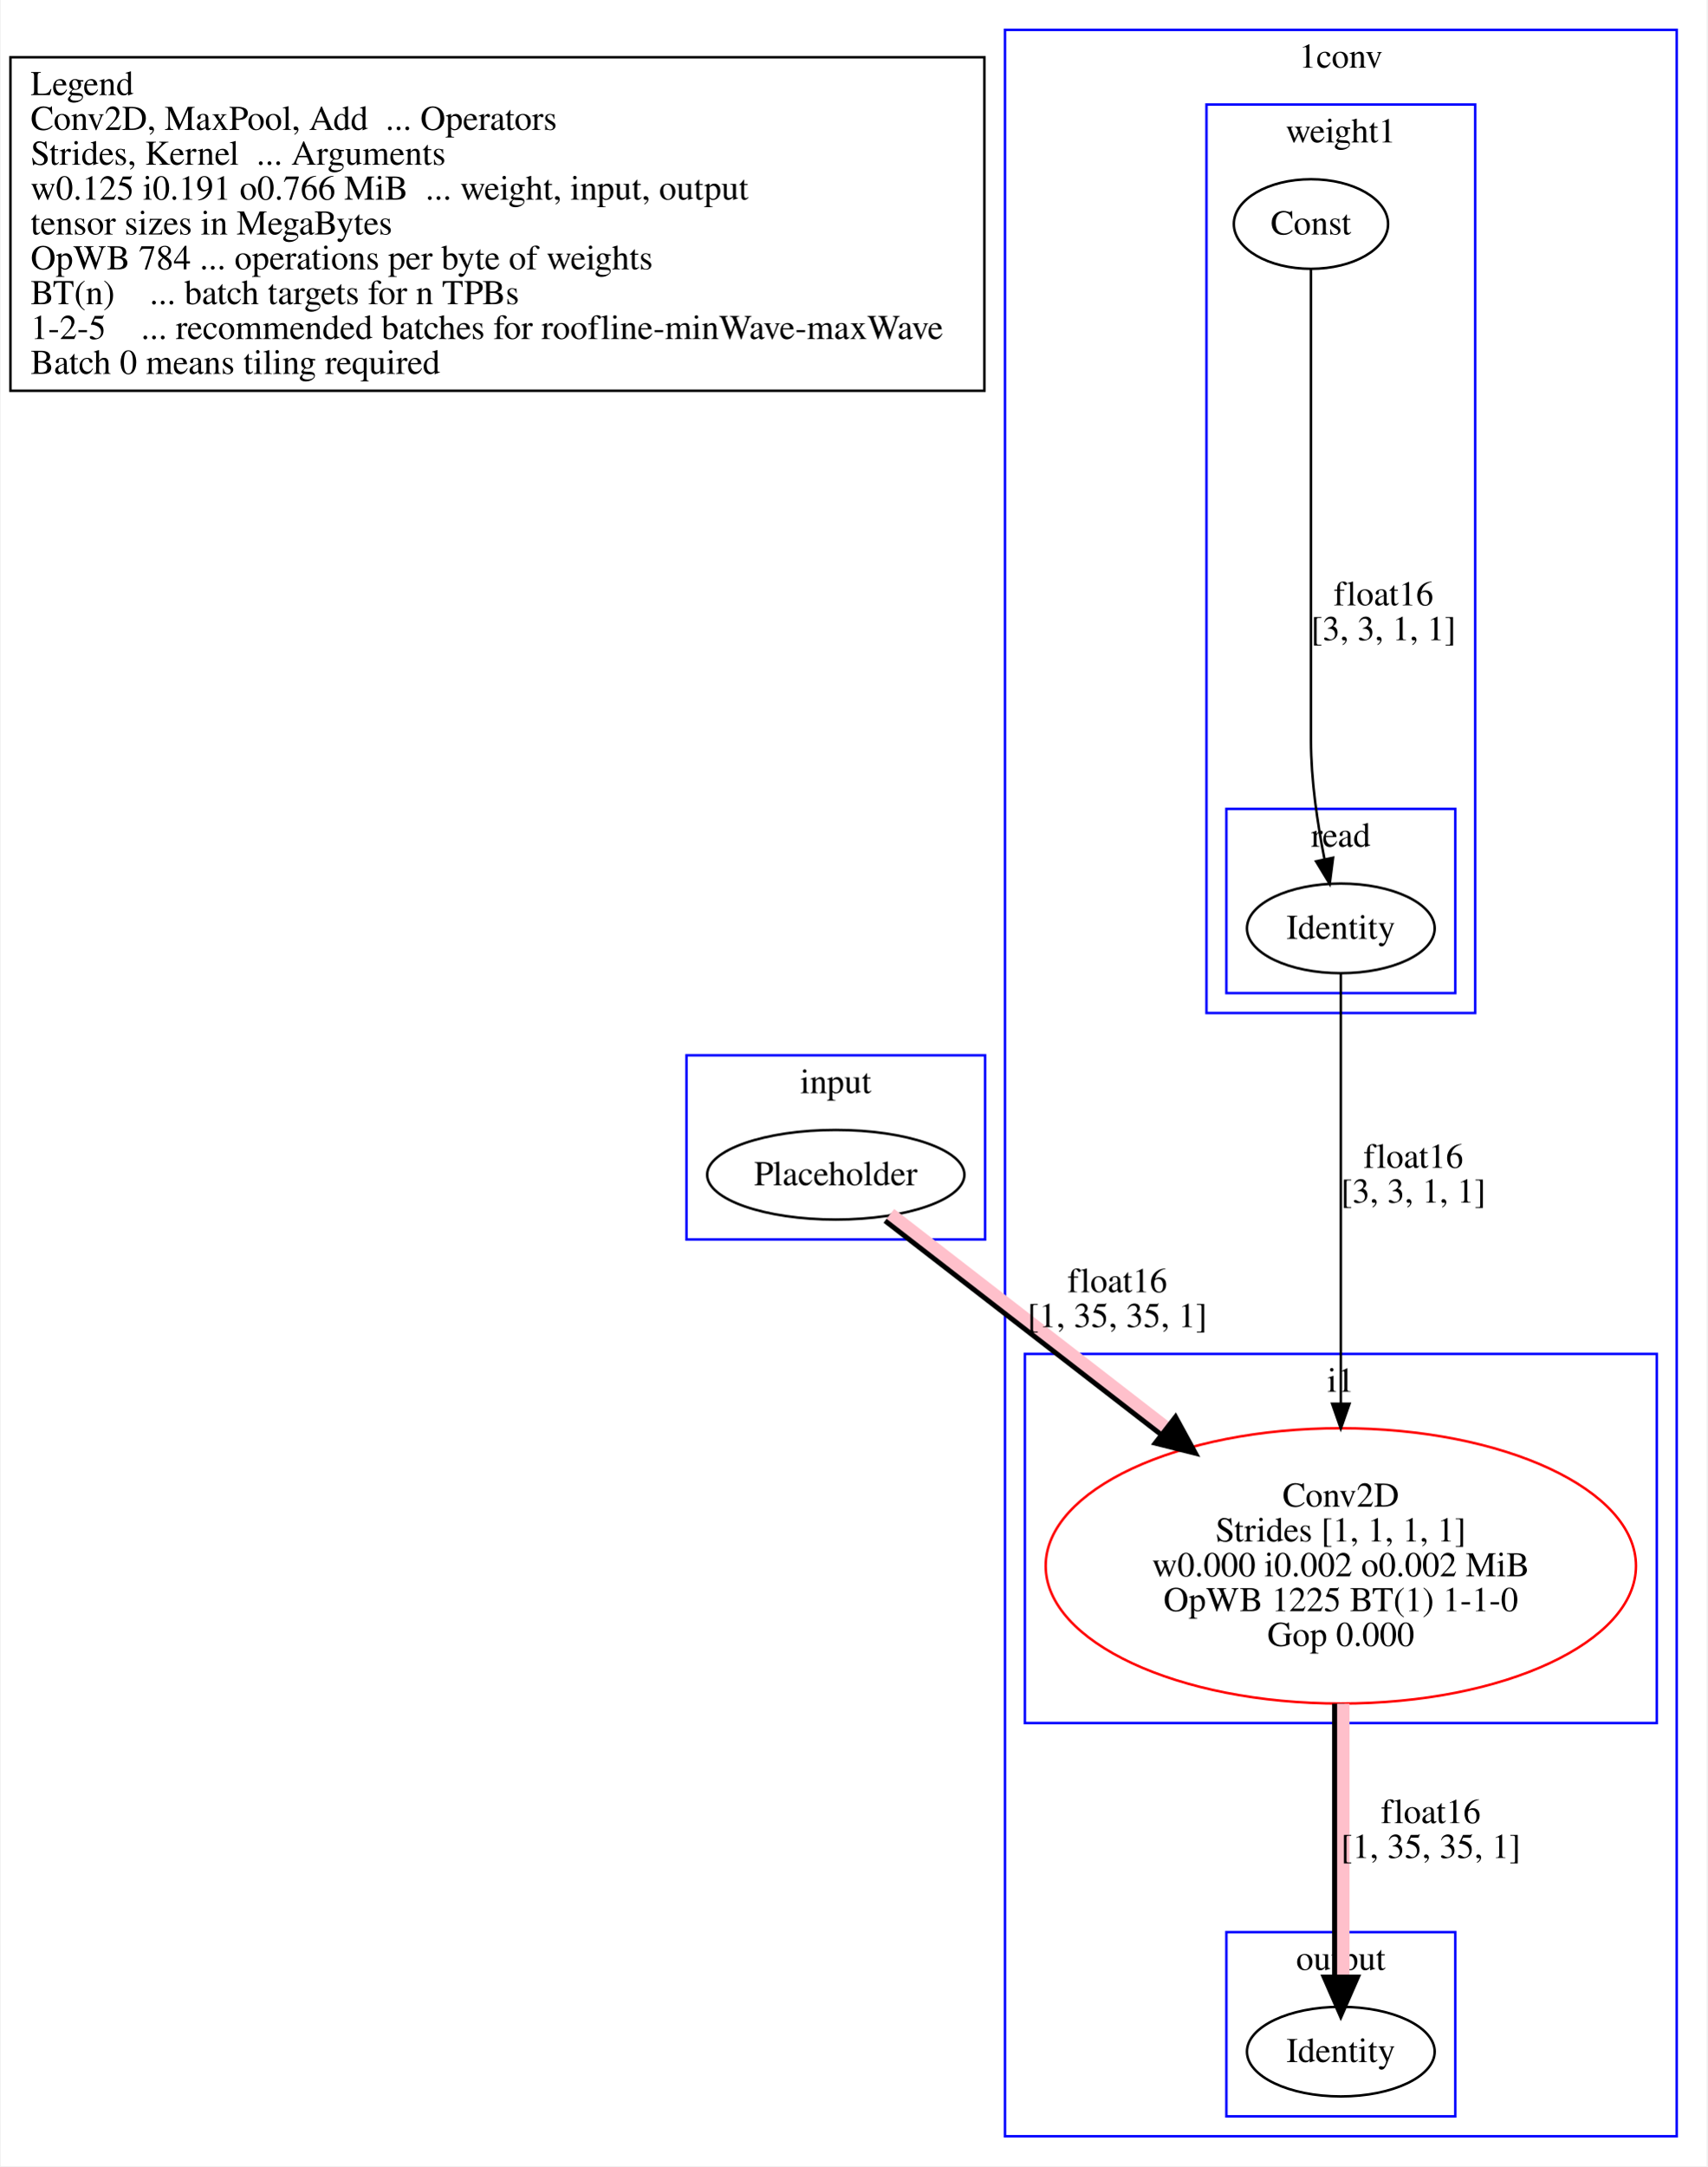
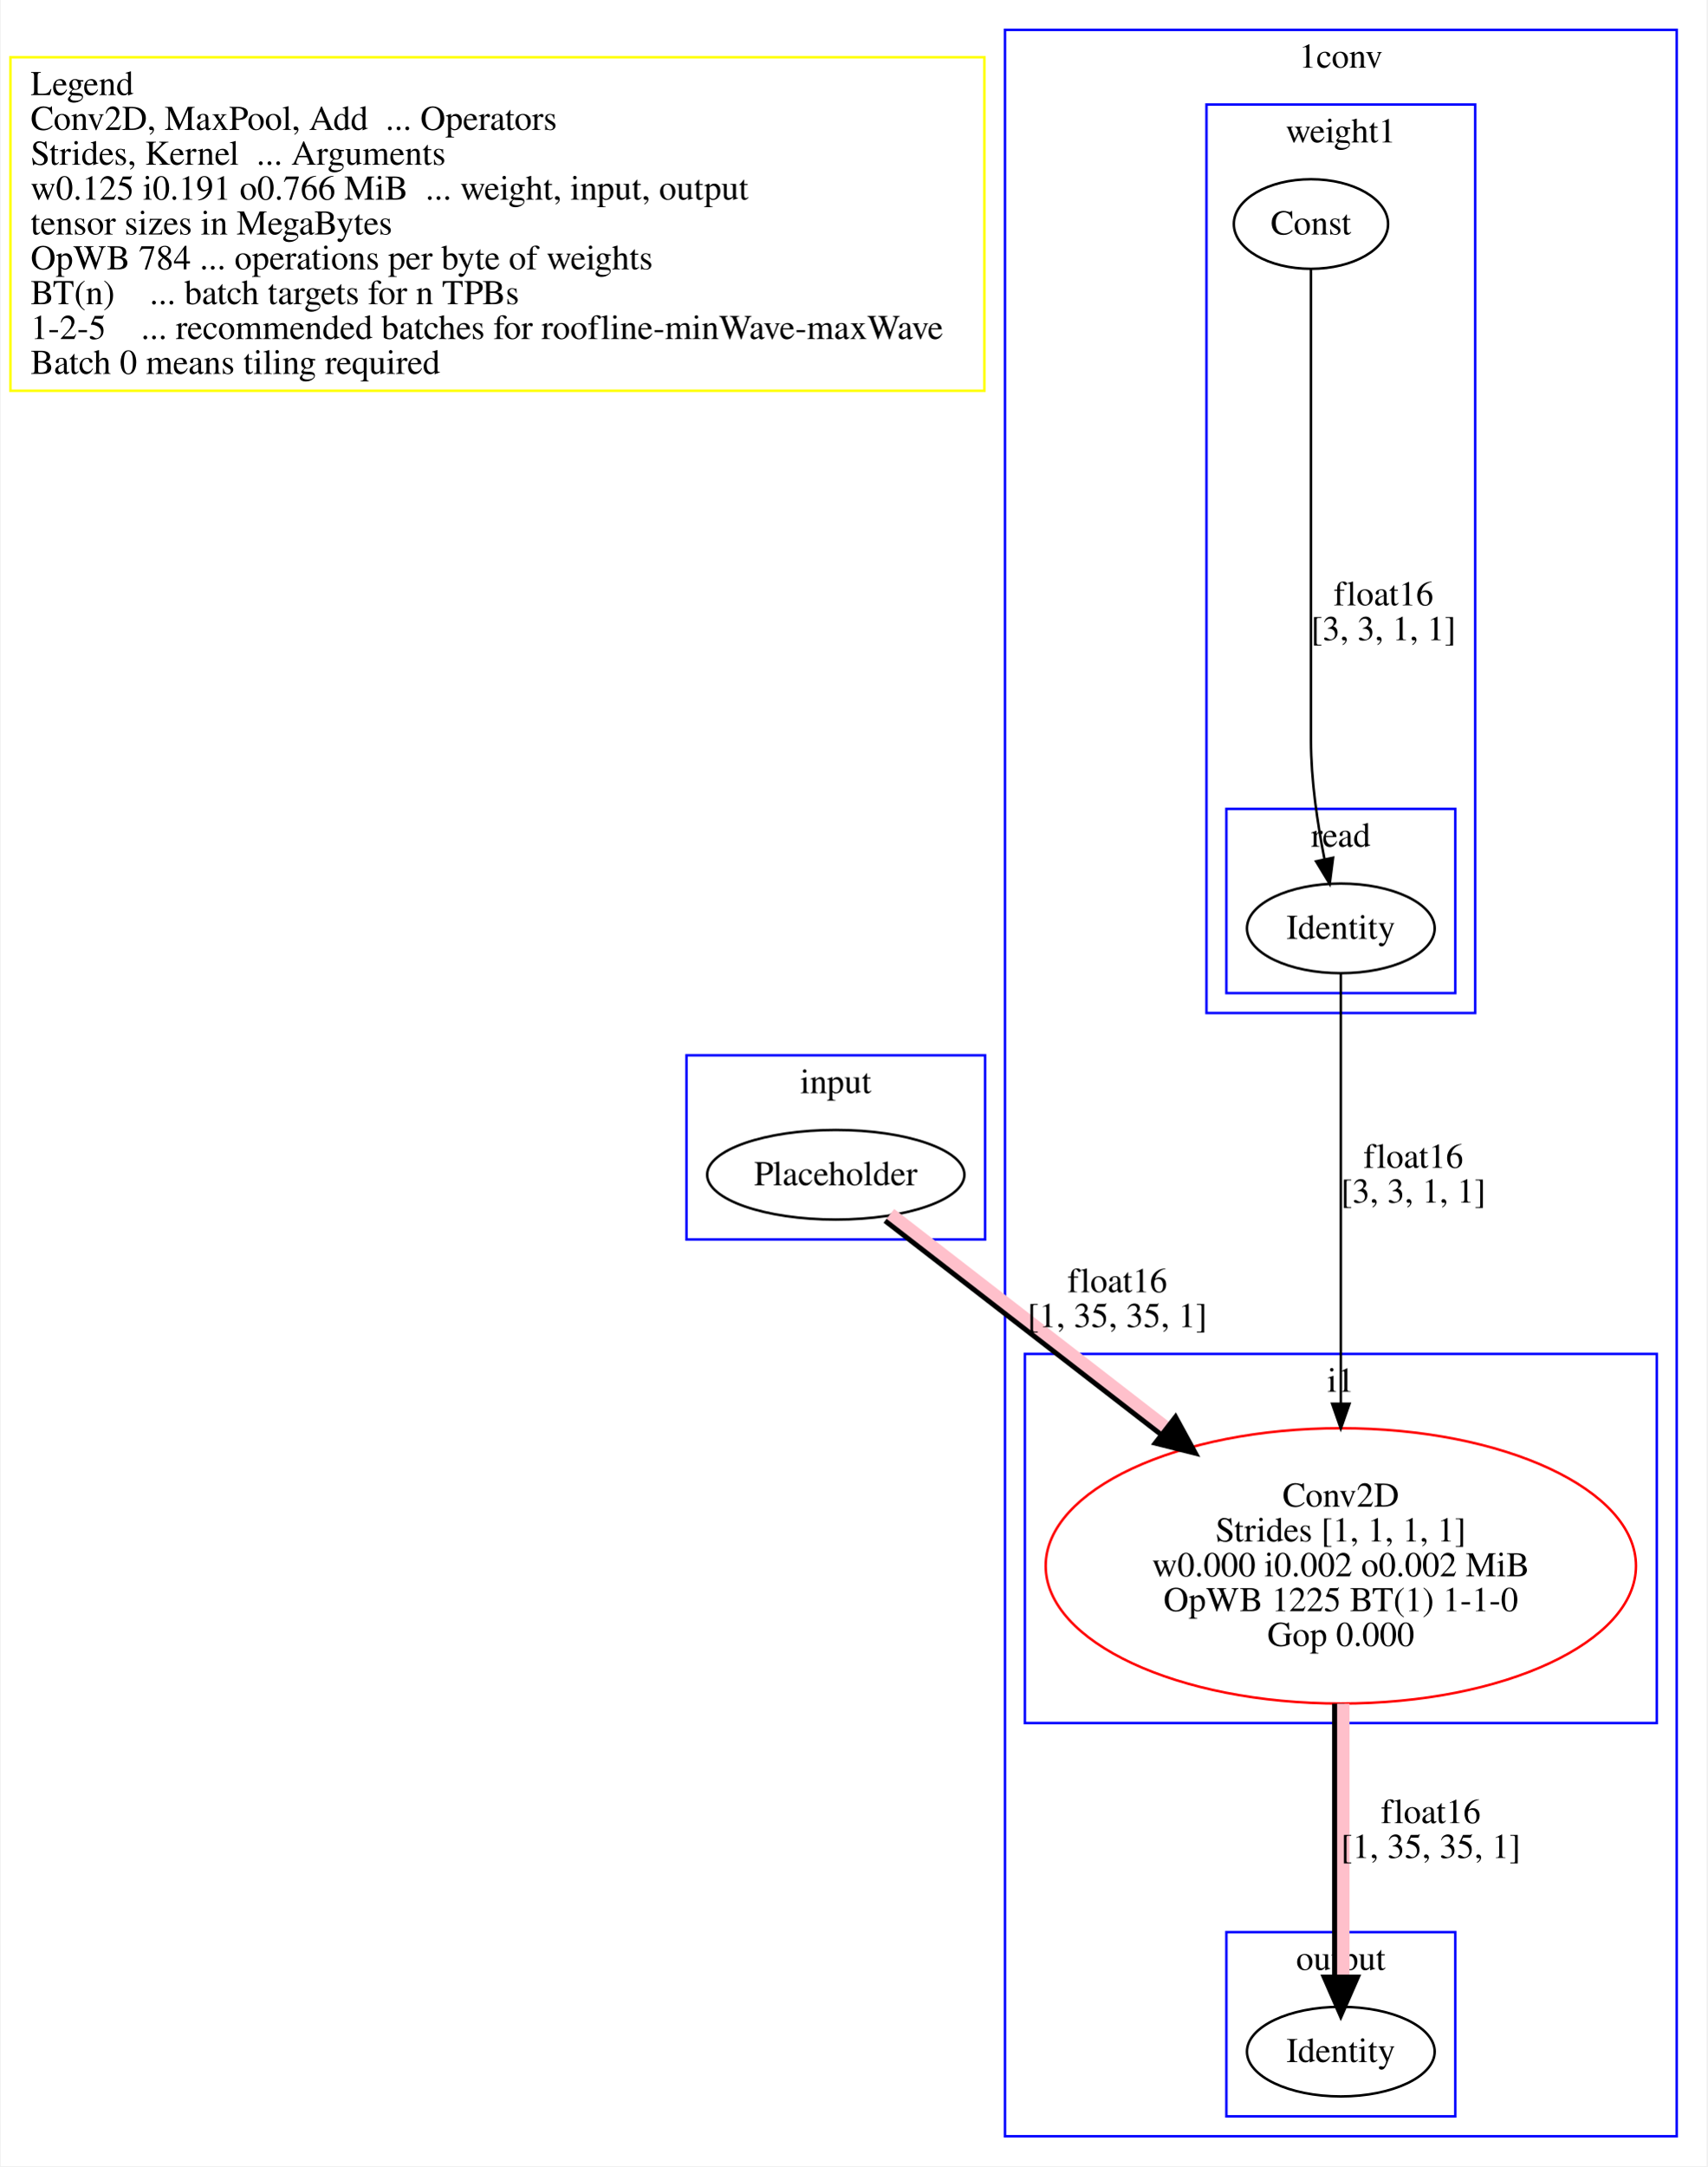
<svg xmlns="http://www.w3.org/2000/svg" width="686pt" height="870pt" viewBox="0.00 0.00 685.62 870.31">
  <g id="graph0" class="graph" transform="scale(1 1) rotate(0) translate(4 866.3087)">
    <polygon fill="#ffffff" stroke="transparent" points="-4,4 -4,-866.309 681.619,-866.309 681.619,4 -4,4" />
    <g id="clust1" class="cluster">
      <polygon fill="none" stroke="#0000ff" points="271.619,-368.309 271.619,-442.309 391.619,-442.309 391.619,-368.309 271.619,-368.309" />
      <text text-anchor="middle" x="331.619" y="-427.109" font-family="Times,serif" font-size="14.00" fill="#000000">input</text>
    </g>
    <g id="clust2" class="cluster">
      <polygon fill="none" stroke="#0000ff" points="399.619,-8 399.619,-854.309 669.619,-854.309 669.619,-8 399.619,-8" />
      <text text-anchor="middle" x="534.619" y="-839.109" font-family="Times,serif" font-size="14.00" fill="#000000">1conv</text>
    </g>
    <g id="clust3" class="cluster">
      <polygon fill="none" stroke="#0000ff" points="488.619,-16 488.619,-90 580.619,-90 580.619,-16 488.619,-16" />
      <text text-anchor="middle" x="534.619" y="-74.8" font-family="Times,serif" font-size="14.00" fill="#000000">output</text>
    </g>
    <g id="clust4" class="cluster">
      <polygon fill="none" stroke="#0000ff" points="480.619,-459.309 480.619,-824.309 588.619,-824.309 588.619,-459.309 480.619,-459.309" />
      <text text-anchor="middle" x="534.619" y="-809.109" font-family="Times,serif" font-size="14.00" fill="#000000">weight1</text>
    </g>
    <g id="clust5" class="cluster">
      <polygon fill="none" stroke="#0000ff" points="488.619,-467.309 488.619,-541.309 580.619,-541.309 580.619,-467.309 488.619,-467.309" />
      <text text-anchor="middle" x="534.619" y="-526.109" font-family="Times,serif" font-size="14.00" fill="#000000">read</text>
    </g>
    <g id="clust6" class="cluster">
      <polygon fill="none" stroke="#0000ff" points="407.619,-174 407.619,-322.309 661.619,-322.309 661.619,-174 407.619,-174" />
      <text text-anchor="middle" x="534.619" y="-307.109" font-family="Times,serif" font-size="14.00" fill="#000000">i1</text>
    </g>
    <g id="node1" class="node">
-       <polygon fill="none" stroke="#000000" points="391.358,-843.309 -.119,-843.309 -.119,-709.309 391.358,-709.309 391.358,-843.309" />
+       <polygon fill="none" stroke="#ffff00" points="391.358,-843.309 -.119,-843.309 -.119,-709.309 391.358,-709.309 391.358,-843.309" />
      <text text-anchor="start" x="8" y="-828.109" font-family="Times,serif" font-size="14.00" fill="#000000">Legend</text>
      <text text-anchor="start" x="8" y="-814.109" font-family="Times,serif" font-size="14.00" fill="#000000">  Conv2D, MaxPool, Add  ... Operators</text>
      <text text-anchor="start" x="8" y="-800.109" font-family="Times,serif" font-size="14.00" fill="#000000">  Strides, Kernel  ... Arguments</text>
      <text text-anchor="start" x="8" y="-786.109" font-family="Times,serif" font-size="14.00" fill="#000000">  w0.125 i0.191 o0.766 MiB  ... weight, input, output</text>
      <text text-anchor="start" x="8" y="-772.109" font-family="Times,serif" font-size="14.00" fill="#000000">                               tensor sizes in MegaBytes</text>
      <text text-anchor="start" x="8" y="-758.109" font-family="Times,serif" font-size="14.00" fill="#000000">  OpWB 784 ... operations per byte of weights</text>
      <text text-anchor="start" x="8" y="-744.109" font-family="Times,serif" font-size="14.00" fill="#000000">  BT(n)    ... batch targets for n TPBs</text>
      <text text-anchor="start" x="8" y="-730.109" font-family="Times,serif" font-size="14.00" fill="#000000">  1-2-5    ... recommended batches for roofline-minWave-maxWave</text>
      <text text-anchor="start" x="8" y="-716.109" font-family="Times,serif" font-size="14.00" fill="#000000">               Batch 0 means tiling required</text>
    </g>
    <g id="node2" class="node">
      <ellipse fill="none" stroke="#000000" cx="534.619" cy="-493.309" rx="37.727" ry="18" />
      <text text-anchor="middle" x="534.619" y="-489.109" font-family="Times,serif" font-size="14.00" fill="#000000">Identity</text>
    </g>
-     <g id="node4" class="node">
+     <g id="node3" class="node">
      <ellipse fill="none" stroke="#ff0000" cx="534.619" cy="-237.154" rx="118.629" ry="55.309" />
      <text text-anchor="middle" x="534.619" y="-260.954" font-family="Times,serif" font-size="14.00" fill="#000000">Conv2D</text>
      <text text-anchor="middle" x="534.619" y="-246.954" font-family="Times,serif" font-size="14.00" fill="#000000">Strides [1, 1, 1, 1]</text>
      <text text-anchor="middle" x="534.619" y="-232.954" font-family="Times,serif" font-size="14.00" fill="#000000">w0.000 i0.002 o0.002 MiB</text>
      <text text-anchor="middle" x="534.619" y="-218.954" font-family="Times,serif" font-size="14.00" fill="#000000">OpWB 1225 BT(1) 1-1-0</text>
      <text text-anchor="middle" x="534.619" y="-204.954" font-family="Times,serif" font-size="14.00" fill="#000000">Gop 0.000</text>
    </g>
    <g id="edge3" class="edge">
      <path fill="none" stroke="#000000" d="M534.619,-475.296C534.619,-439.952 534.619,-359.951 534.619,-302.421" />
      <polygon fill="#000000" stroke="#000000" points="538.119,-302.316 534.619,-292.316 531.119,-302.316 538.119,-302.316" />
      <text text-anchor="middle" x="563.781" y="-397.109" font-family="Times,serif" font-size="14.00" fill="#000000">float16</text>
      <text text-anchor="middle" x="563.781" y="-383.109" font-family="Times,serif" font-size="14.00" fill="#000000">[3, 3, 1, 1]</text>
    </g>
-     <g id="node3" class="node">
+     <g id="node6" class="node">
      <ellipse fill="none" stroke="#000000" cx="534.619" cy="-42" rx="37.727" ry="18" />
      <text text-anchor="middle" x="534.619" y="-37.8" font-family="Times,serif" font-size="14.00" fill="#000000">Identity</text>
    </g>
    <g id="edge4" class="edge">
      <path fill="none" stroke="#000000" stroke-width="5" d="M533.619,-181.753C533.619,-145.581 533.619,-99.834 533.619,-70.736" />
      <path fill="none" stroke="#ffc0cb" stroke-width="5" d="M535.619,-181.753C535.619,-145.581 535.619,-99.834 535.619,-70.736" />
      <polygon fill="#000000" stroke="#000000" stroke-width="5" points="538.994,-70.453 534.619,-60.453 530.244,-70.453 538.994,-70.453" />
      <text text-anchor="middle" x="570.781" y="-133.8" font-family="Times,serif" font-size="14.00" fill="#000000">float16</text>
      <text text-anchor="middle" x="570.781" y="-119.8" font-family="Times,serif" font-size="14.00" fill="#000000">[1, 35, 35, 1]</text>
    </g>
-     <g id="node5" class="node">
+     <g id="node4" class="node">
      <ellipse fill="none" stroke="#000000" cx="331.619" cy="-394.309" rx="51.7" ry="18" />
      <text text-anchor="middle" x="331.619" y="-390.109" font-family="Times,serif" font-size="14.00" fill="#000000">Placeholder</text>
    </g>
    <g id="edge2" class="edge">
      <path fill="none" stroke="#000000" stroke-width="5" d="M352.348,-376.997C378.768,-356.543 425.082,-320.689 464.332,-290.303" />
      <path fill="none" stroke="#ffc0cb" stroke-width="5" d="M353.572,-378.578C379.992,-358.125 426.306,-322.271 465.556,-291.885" />
      <polygon fill="#000000" stroke="#000000" stroke-width="5" points="467.973,-294.282 473.202,-284.701 462.617,-287.363 467.973,-294.282" />
      <text text-anchor="middle" x="444.781" y="-347.109" font-family="Times,serif" font-size="14.00" fill="#000000">float16</text>
      <text text-anchor="middle" x="444.781" y="-333.109" font-family="Times,serif" font-size="14.00" fill="#000000">[1, 35, 35, 1]</text>
    </g>
-     <g id="node6" class="node">
+     <g id="node5" class="node">
      <ellipse fill="none" stroke="#000000" cx="522.619" cy="-776.309" rx="30.997" ry="18" />
      <text text-anchor="middle" x="522.619" y="-772.109" font-family="Times,serif" font-size="14.00" fill="#000000">Const</text>
    </g>
    <g id="edge1" class="edge">
      <path fill="none" stroke="#000000" d="M522.619,-758.185C522.619,-737.345 522.619,-702.106 522.619,-671.809 522.619,-671.809 522.619,-671.809 522.619,-568.809 522.619,-552.944 525.235,-535.435 528.025,-521.275" />
      <polygon fill="#000000" stroke="#000000" points="531.514,-521.689 530.151,-511.182 524.664,-520.246 531.514,-521.689" />
      <text text-anchor="middle" x="551.781" y="-623.109" font-family="Times,serif" font-size="14.00" fill="#000000">float16</text>
      <text text-anchor="middle" x="551.781" y="-609.109" font-family="Times,serif" font-size="14.00" fill="#000000">[3, 3, 1, 1]</text>
    </g>
  </g>
</svg>
